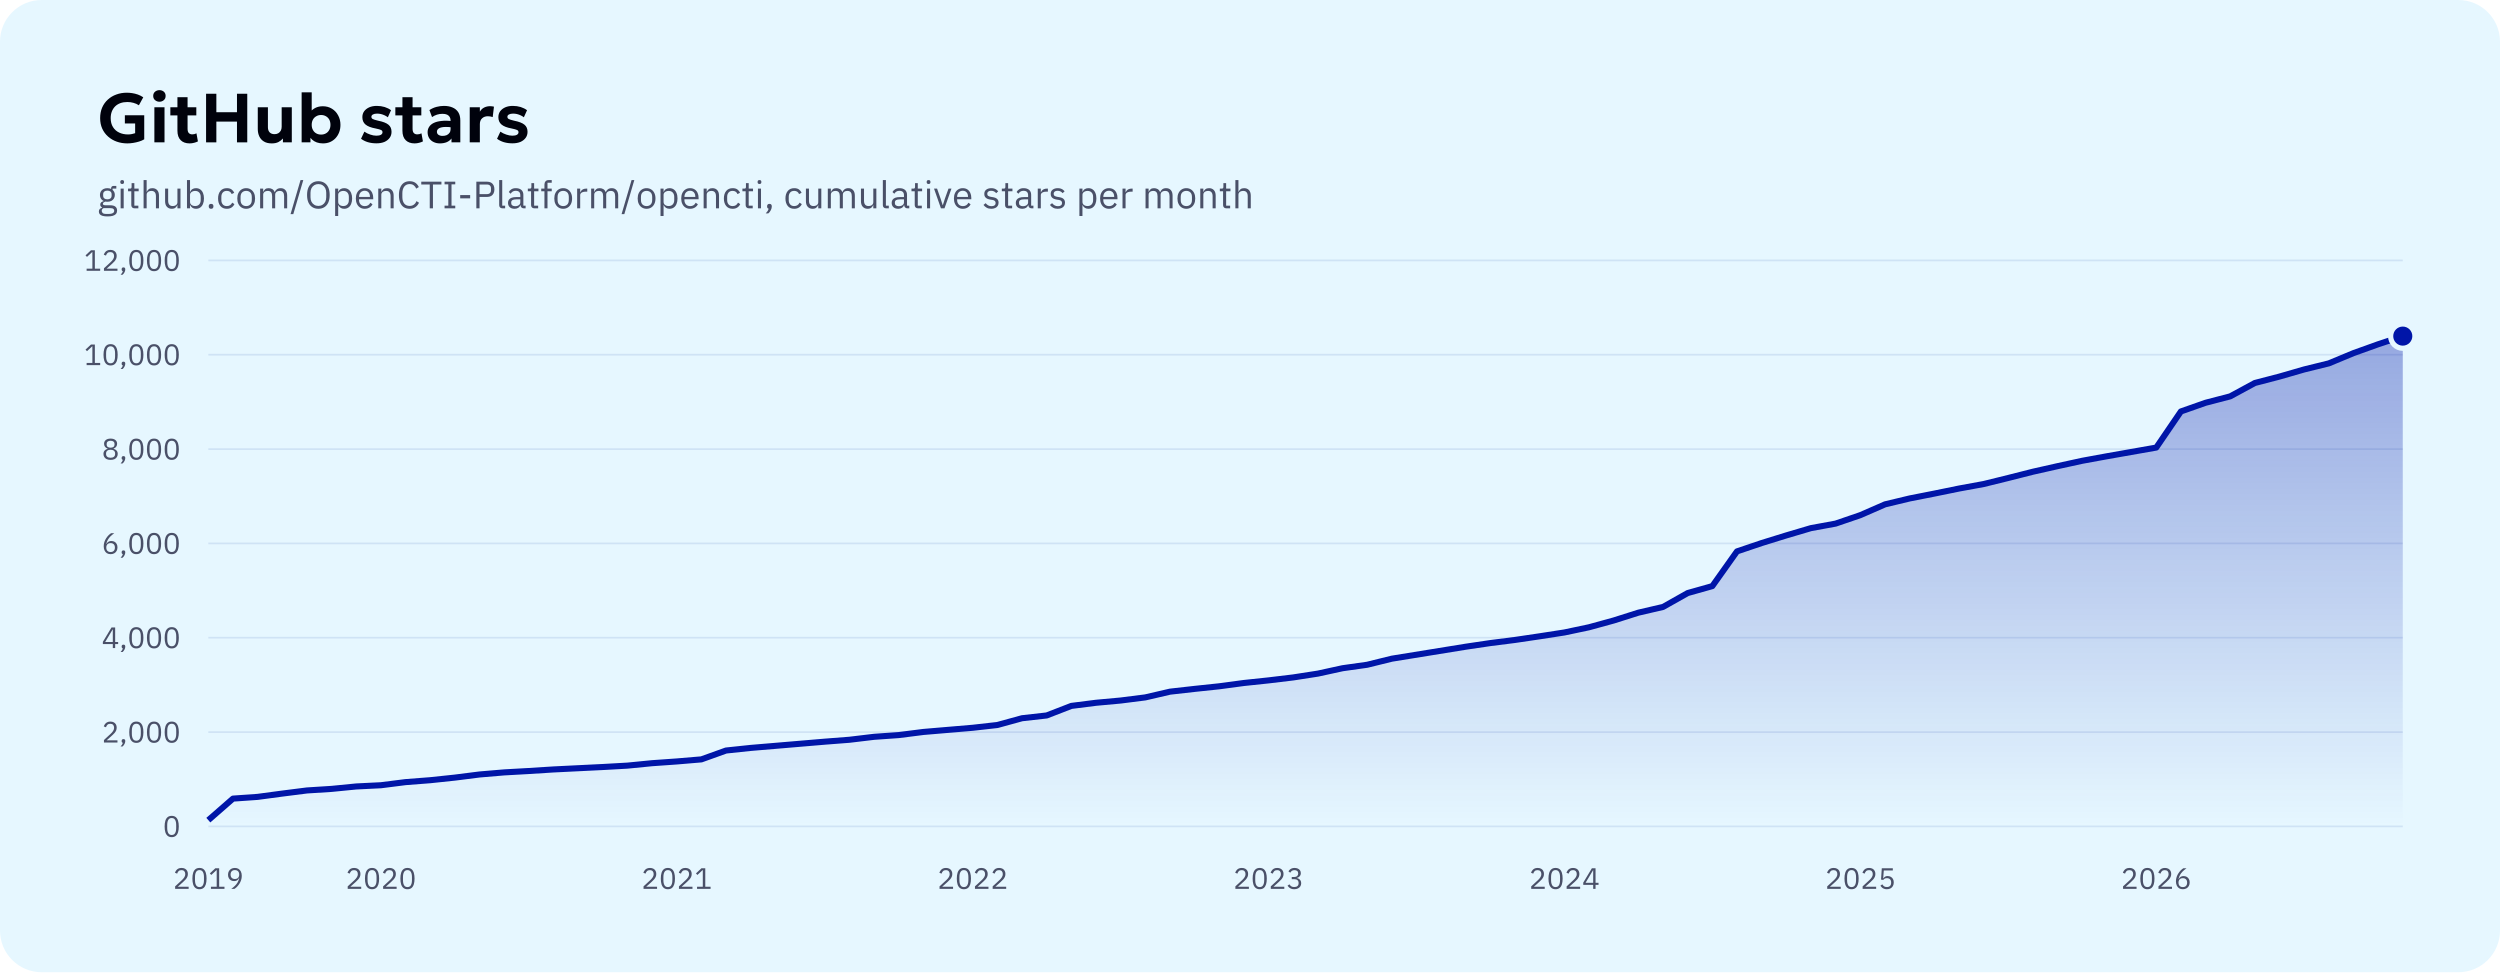
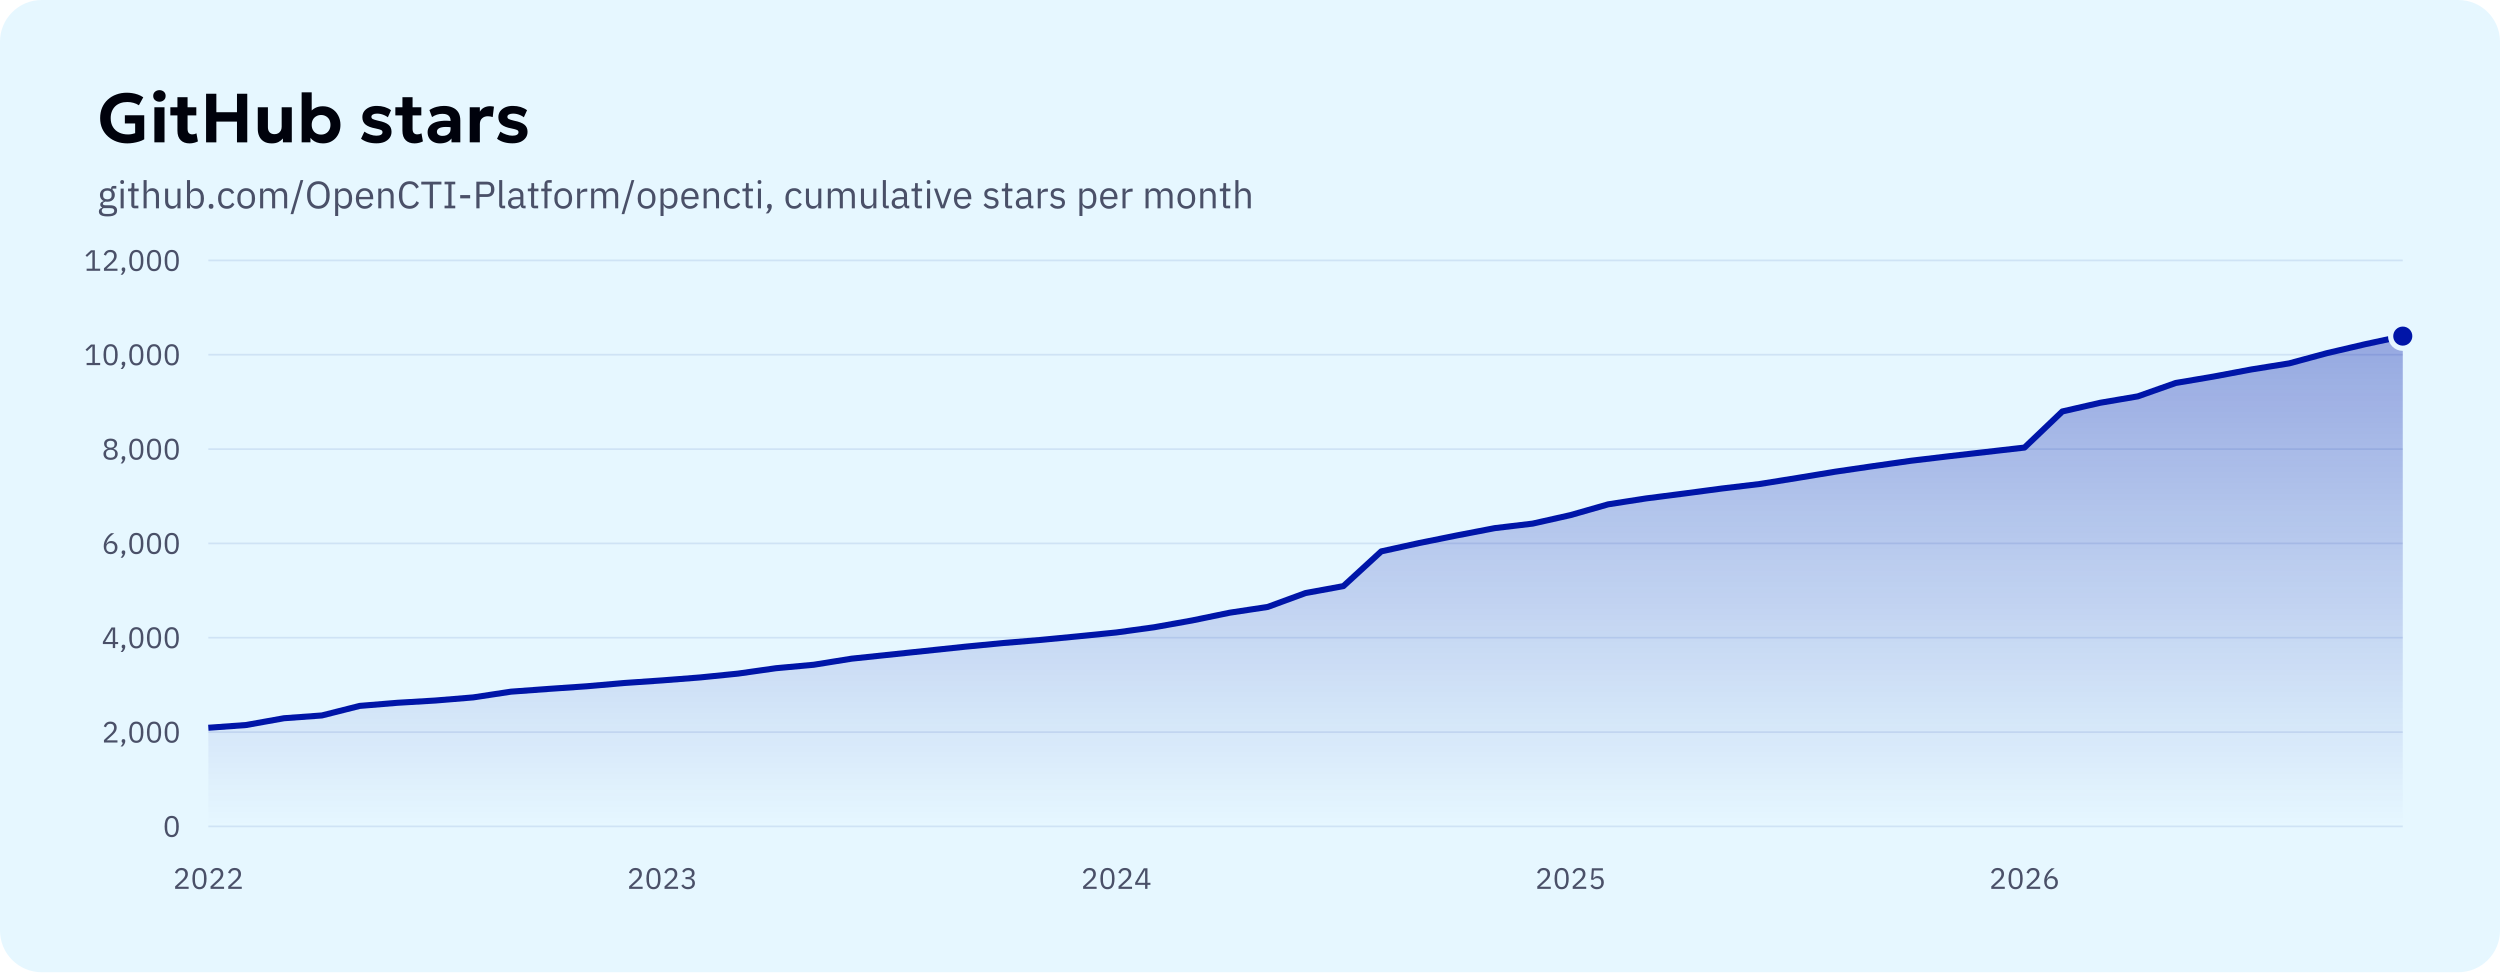
<svg xmlns="http://www.w3.org/2000/svg" width="1440" height="560" viewBox="0 0 1440 560" role="img" aria-label="opencti GitHub stars">
  <defs>
    <marker id="arr" viewBox="0 0 10 10" refX="8" refY="5" markerUnits="userSpaceOnUse" markerWidth="13" markerHeight="13" orient="auto-start-reverse">
      <path d="M0 1L10 5L0 9z" fill="#0015A8" />
    </marker>
    <marker id="arrm" viewBox="0 0 10 10" refX="8" refY="5" markerUnits="userSpaceOnUse" markerWidth="13" markerHeight="13" orient="auto-start-reverse">
      <path d="M0 1L10 5L0 9z" fill="#4A5068" />
    </marker>
    <path id="gh600-G" d="M435 15Q353 15 282 -10Q211 -35 157 -83Q103 -130 72 -198Q42 -265 42 -349Q42 -433 71 -501Q100 -568 153 -616Q205 -664 275 -689Q345 -715 426 -715Q463 -715 503 -709Q543 -703 584 -689Q624 -675 663 -649L600 -534Q564 -558 522 -569Q480 -581 434 -581Q379 -581 334 -565Q290 -549 259 -519Q228 -488 211 -446Q194 -403 194 -349Q194 -272 227 -220Q260 -167 316 -141Q372 -114 444 -114Q474 -114 501 -120Q528 -125 546 -132V-272H398V-390H677V-44Q646 -25 604 -12Q561 1 517 8Q472 15 435 15Z" />
    <path id="gh600-i" d="M71 0V-505H217V0ZM144 -585Q108 -585 81 -608Q54 -630 54 -669Q54 -707 81 -730Q108 -752 144 -752Q180 -752 207 -730Q233 -707 233 -669Q233 -630 207 -608Q180 -585 144 -585Z" />
    <path id="gh600-t" d="M290 15Q209 15 162 -31Q115 -77 115 -169V-650H261V-505H387V-388H261V-196Q261 -151 280 -133Q298 -115 329 -115Q346 -115 361 -119Q376 -123 389 -130L410 -14Q387 -2 356 6Q324 15 290 15ZM13 -388V-505H130V-388Z" />
    <path id="gh600-H" d="M85 0V-700H233V-434H530V-700H678V0H530V-299H233V0Z" />
    <path id="gh600-u" d="M268 15Q199 15 155 -12Q110 -39 88 -86Q66 -133 66 -193V-505H212V-216Q212 -171 237 -144Q262 -118 308 -118Q338 -118 361 -131Q384 -145 397 -168Q410 -192 410 -224V-505H556V0H428V-56Q402 -25 364 -5Q326 15 268 15Z" />
    <path id="gh600-b" d="M378 15Q330 15 290 1Q251 -13 222 -39Q194 -64 178 -98L198 -130V0H71V-720H216V-390L184 -423Q218 -470 266 -495Q314 -520 376 -520Q450 -520 508 -484Q565 -449 597 -388Q630 -328 630 -252Q630 -193 611 -144Q592 -95 558 -59Q525 -24 479 -4Q433 15 378 15ZM351 -112Q390 -112 420 -129Q451 -146 468 -178Q486 -209 486 -252Q486 -296 469 -328Q451 -359 421 -376Q390 -394 351 -394Q312 -394 282 -376Q251 -359 234 -328Q216 -296 216 -252Q216 -209 234 -178Q251 -146 282 -129Q312 -112 351 -112Z" />
    <path id="gh600-s" d="M254 14Q186 14 129 -3Q72 -21 32 -52L80 -154Q119 -127 165 -112Q211 -96 253 -96Q295 -96 318 -109Q341 -122 341 -146Q341 -168 321 -178Q300 -188 242 -200Q142 -218 96 -257Q51 -295 51 -363Q51 -412 77 -448Q104 -484 151 -505Q198 -525 259 -525Q319 -525 372 -509Q425 -492 464 -463L418 -361Q398 -377 372 -389Q346 -401 318 -408Q290 -414 263 -414Q226 -414 204 -402Q181 -390 181 -368Q181 -346 201 -336Q222 -325 278 -312Q383 -291 427 -254Q471 -218 471 -152Q471 -102 444 -65Q416 -27 368 -6Q319 14 254 14Z" />
    <path id="gh600-a" d="M212 15Q161 15 121 -5Q81 -24 58 -60Q35 -97 35 -147Q35 -190 57 -223Q78 -257 122 -279Q166 -301 233 -308Q300 -316 391 -307L393 -214Q339 -223 297 -222Q255 -222 227 -214Q198 -206 184 -191Q169 -176 169 -154Q169 -124 191 -109Q214 -93 251 -93Q284 -93 310 -104Q336 -116 351 -138Q366 -160 366 -191V-313Q366 -342 354 -364Q342 -386 316 -399Q290 -411 248 -411Q209 -411 170 -399Q132 -387 99 -364L61 -465Q110 -497 164 -511Q219 -525 270 -525Q342 -525 394 -502Q447 -480 477 -433Q506 -387 506 -314V0H379V-56Q354 -22 311 -3Q267 15 212 15Z" />
    <path id="gh600-r" d="M71 0V-505H217V-442Q242 -484 280 -502Q319 -521 364 -521Q380 -521 394 -519Q407 -517 420 -514L402 -364Q386 -370 368 -373Q350 -376 332 -376Q282 -376 250 -347Q217 -317 217 -263V0Z" />
    <path id="gb400-g" d="M520 57Q520 110 492 144Q464 179 408 196Q353 212 270 212Q190 212 140 197Q89 182 66 154Q43 125 43 85Q43 43 65 19Q87 -5 125 -15V-26Q103 -37 91 -54Q79 -72 79 -98Q79 -137 104 -158Q129 -178 168 -188V-192Q122 -214 96 -255Q71 -296 71 -350Q71 -403 95 -443Q119 -483 163 -506Q207 -528 265 -528Q293 -528 318 -523Q342 -518 363 -508V-517Q363 -547 377 -566Q391 -586 423 -586H500V-516H402V-483Q430 -459 446 -425Q461 -391 461 -350Q461 -298 437 -258Q413 -217 369 -194Q325 -172 266 -172Q253 -172 240 -174Q227 -175 216 -177Q191 -170 170 -156Q148 -143 148 -119Q148 -96 170 -88Q192 -80 227 -80H337Q433 -80 476 -44Q520 -7 520 57ZM445 63Q445 32 422 14Q398 -5 338 -5H166Q141 6 130 24Q118 41 118 65Q118 99 144 123Q169 147 230 147H304Q371 147 408 126Q445 105 445 63ZM266 -236Q317 -236 347 -260Q377 -285 377 -336V-364Q377 -415 347 -440Q317 -464 266 -464Q215 -464 185 -440Q155 -415 155 -364V-336Q155 -285 185 -260Q215 -236 266 -236Z" />
    <path id="gb400-i" d="M125 -637Q100 -637 88 -650Q76 -662 76 -682V-695Q76 -715 88 -728Q100 -740 125 -740Q151 -740 162 -728Q174 -715 174 -695V-682Q174 -662 162 -650Q151 -637 125 -637ZM85 0V-516H165V0Z" />
    <path id="gb400-t" d="M299 0H199Q158 0 136 -24Q114 -48 114 -85V-446H29V-516H77Q103 -516 112 -526Q122 -537 122 -563V-659H194V-516H307V-446H194V-70H299Z" />
    <path id="gb400-h" d="M85 0V-740H165V-432H169Q188 -476 222 -502Q257 -528 315 -528Q395 -528 442 -476Q488 -425 488 -331V0H408V-317Q408 -386 378 -421Q349 -456 291 -456Q259 -456 230 -446Q201 -435 183 -413Q165 -391 165 -358V0Z" />
    <path id="gb400-u" d="M403 0V-84H399Q384 -47 352 -18Q319 12 254 12Q175 12 128 -40Q80 -91 80 -185V-516H160V-199Q160 -130 190 -95Q220 -60 278 -60Q310 -60 338 -70Q367 -81 385 -103Q403 -125 403 -159V-516H483V0Z" />
    <path id="gb400-b" d="M85 0V-740H165V-432H169Q189 -481 228 -504Q267 -528 320 -528Q385 -528 432 -495Q479 -462 504 -402Q530 -341 530 -258Q530 -176 504 -115Q479 -54 432 -21Q385 12 320 12Q267 12 230 -12Q192 -36 169 -84H165V0ZM298 -60Q366 -60 405 -102Q444 -145 444 -214V-302Q444 -371 405 -414Q366 -456 298 -456Q262 -456 232 -443Q201 -430 183 -408Q165 -386 165 -357V-165Q165 -132 183 -108Q201 -85 232 -72Q262 -60 298 -60Z" />
    <path id="gb400-period" d="M136 12Q105 12 90 -4Q75 -21 75 -46V-59Q75 -85 90 -101Q105 -117 136 -117Q168 -117 182 -101Q197 -85 197 -59V-46Q197 -21 182 -4Q168 12 136 12Z" />
    <path id="gb400-c" d="M277 12Q168 12 108 -61Q47 -134 47 -258Q47 -382 108 -455Q168 -528 277 -528Q354 -528 401 -494Q448 -460 470 -407L403 -373Q389 -413 356 -435Q324 -457 277 -457Q206 -457 170 -414Q133 -370 133 -302V-214Q133 -147 170 -103Q206 -59 277 -59Q326 -59 361 -82Q396 -105 417 -149L475 -110Q450 -55 400 -22Q351 12 277 12Z" />
    <path id="gb400-o" d="M280 12Q211 12 158 -22Q106 -55 76 -116Q47 -176 47 -258Q47 -340 76 -400Q106 -461 158 -494Q211 -528 280 -528Q349 -528 402 -494Q454 -461 484 -400Q513 -340 513 -258Q513 -176 484 -116Q454 -55 402 -22Q349 12 280 12ZM280 -59Q345 -59 386 -99Q427 -139 427 -221V-295Q427 -377 386 -417Q345 -457 280 -457Q216 -457 174 -417Q133 -377 133 -295V-221Q133 -139 174 -99Q216 -59 280 -59Z" />
    <path id="gb400-m" d="M165 0H85V-516H165V-432H169Q186 -472 217 -500Q248 -528 308 -528Q359 -528 402 -504Q445 -479 466 -423H468Q482 -465 520 -496Q559 -528 625 -528Q704 -528 748 -476Q793 -425 793 -331V0H713V-317Q713 -385 686 -420Q659 -456 600 -456Q569 -456 541 -446Q513 -435 496 -413Q479 -391 479 -358V0H399V-317Q399 -386 372 -421Q345 -456 288 -456Q257 -456 228 -446Q200 -435 182 -413Q165 -391 165 -358Z" />
    <path id="gb400-slash" d="M81 151H9L270 -740H342Z" />
    <path id="gb400-O" d="M354 12Q264 12 198 -30Q131 -71 94 -152Q58 -232 58 -349Q58 -466 94 -546Q131 -627 198 -668Q264 -710 354 -710Q444 -710 510 -668Q577 -627 614 -546Q650 -466 650 -349Q650 -232 614 -152Q577 -71 510 -30Q444 12 354 12ZM354 -63Q415 -63 461 -92Q507 -120 534 -171Q560 -222 560 -291V-407Q560 -476 534 -528Q507 -579 461 -607Q415 -635 354 -635Q294 -635 248 -607Q201 -579 174 -528Q148 -476 148 -407V-291Q148 -222 174 -171Q201 -120 248 -92Q294 -63 354 -63Z" />
    <path id="gb400-p" d="M85 200V-516H165V-432H169Q189 -481 228 -504Q267 -528 320 -528Q385 -528 432 -495Q479 -462 504 -402Q530 -341 530 -258Q530 -176 504 -115Q479 -54 432 -21Q385 12 320 12Q267 12 230 -12Q192 -36 169 -84H165V200ZM298 -60Q366 -60 405 -102Q444 -145 444 -214V-302Q444 -371 405 -414Q366 -456 298 -456Q262 -456 232 -443Q201 -430 183 -408Q165 -386 165 -357V-165Q165 -132 183 -108Q201 -85 232 -72Q262 -60 298 -60Z" />
    <path id="gb400-e" d="M279 12Q209 12 157 -22Q105 -55 76 -116Q47 -176 47 -258Q47 -340 76 -400Q105 -461 157 -494Q209 -528 279 -528Q348 -528 398 -496Q448 -463 475 -406Q502 -349 502 -276V-238H131V-214Q131 -147 172 -102Q212 -58 284 -58Q333 -58 370 -81Q406 -104 426 -147L483 -106Q458 -54 405 -21Q352 12 279 12ZM279 -461Q236 -461 202 -441Q169 -421 150 -386Q131 -350 131 -305V-298H416V-309Q416 -355 399 -389Q382 -423 351 -442Q320 -461 279 -461Z" />
    <path id="gb400-n" d="M165 0H85V-516H165V-432H169Q188 -476 222 -502Q257 -528 315 -528Q395 -528 442 -476Q488 -425 488 -331V0H408V-317Q408 -386 378 -421Q349 -456 291 -456Q259 -456 230 -446Q201 -435 183 -413Q165 -391 165 -358Z" />
    <path id="gb400-C" d="M339 12Q251 12 188 -28Q125 -69 92 -148Q58 -228 58 -345Q58 -462 92 -544Q125 -625 188 -668Q251 -710 339 -710Q426 -710 486 -670Q546 -630 579 -557L511 -516Q490 -570 447 -602Q404 -635 339 -635Q249 -635 198 -570Q148 -504 148 -397V-293Q148 -186 198 -124Q249 -63 339 -63Q406 -63 451 -98Q496 -132 517 -189L584 -147Q551 -74 488 -31Q426 12 339 12Z" />
    <path id="gb400-T" d="M550 -624H328V0H244V-624H22V-698H550Z" />
    <path id="gb400-I" d="M340 0H60V-70H158V-628H60V-698H340V-628H242V-70H340Z" />
    <path id="gb400-hyphen" d="M330 -261H69V-347H330Z" />
    <path id="gb400-P" d="M177 0H93V-698H371Q434 -698 478 -674Q521 -649 544 -604Q566 -560 566 -498Q566 -437 544 -392Q521 -347 478 -322Q434 -298 371 -298H177ZM177 -624V-372H371Q404 -372 428 -384Q451 -395 464 -418Q476 -440 476 -472V-524Q476 -556 464 -578Q451 -601 428 -612Q404 -624 371 -624Z" />
    <path id="gb400-l" d="M241 0H170Q129 0 107 -24Q85 -47 85 -83V-740H165V-70H241Z" />
    <path id="gb400-a" d="M505 0H460Q428 0 408 -14Q388 -27 379 -51Q370 -75 370 -106V-113L401 -84H366Q350 -37 310 -12Q271 12 217 12Q135 12 90 -30Q44 -72 44 -144Q44 -193 68 -226Q92 -260 140 -278Q189 -295 264 -295H366V-346Q366 -401 336 -430Q306 -459 244 -459Q198 -459 166 -438Q134 -417 113 -382L65 -427Q86 -468 132 -498Q178 -528 248 -528Q341 -528 394 -482Q446 -436 446 -354V-70H505ZM366 -235H260Q192 -235 160 -215Q128 -195 128 -157V-136Q128 -98 156 -77Q184 -56 230 -56Q270 -56 300 -68Q331 -81 348 -102Q366 -124 366 -150Z" />
    <path id="gb400-f" d="M113 0V-446H29V-516H113V-620Q113 -673 141 -706Q169 -740 226 -740H304V-670H193V-516H304V-446H193V0Z" />
    <path id="gb400-r" d="M165 0H85V-516H165V-421H170Q179 -446 198 -468Q217 -489 247 -502Q277 -516 319 -516H350V-436H303Q260 -436 229 -424Q198 -413 182 -394Q165 -375 165 -350Z" />
    <path id="gb400-comma" d="M136 -117Q168 -117 182 -100Q197 -84 197 -58V-44Q197 -4 173 46Q149 96 106 133H39Q69 101 88 72Q106 44 114 9Q94 4 84 -10Q75 -24 75 -44V-58Q75 -84 90 -100Q105 -117 136 -117Z" />
    <path id="gb400-v" d="M292 0H199L18 -516H98L188 -260L244 -84H249L305 -260L397 -516H474Z" />
    <path id="gb400-s" d="M240 12Q169 12 120 -16Q71 -43 36 -89L93 -135Q123 -98 160 -77Q197 -56 246 -56Q297 -56 326 -78Q354 -100 354 -140Q354 -170 334 -192Q315 -214 264 -221L223 -227Q176 -234 138 -250Q100 -267 78 -298Q57 -328 57 -376Q57 -453 110 -490Q162 -528 241 -528Q283 -528 316 -518Q348 -508 374 -490Q400 -471 421 -445L368 -397Q351 -421 318 -440Q285 -460 235 -460Q186 -460 160 -438Q134 -417 134 -380Q134 -343 160 -326Q185 -308 233 -300L273 -294Q359 -281 395 -244Q431 -208 431 -149Q431 -99 408 -63Q385 -27 342 -8Q299 12 240 12Z" />
    <path id="gb400-zero" d="M300 12Q217 12 164 -31Q110 -74 85 -154Q60 -235 60 -349Q60 -463 85 -544Q110 -625 164 -668Q217 -710 300 -710Q384 -710 437 -668Q490 -625 515 -544Q540 -463 540 -349Q540 -235 515 -154Q490 -74 437 -31Q384 12 300 12ZM300 -61Q355 -61 388 -90Q421 -120 436 -172Q452 -225 452 -292V-406Q452 -474 436 -526Q421 -578 388 -608Q355 -637 300 -637Q246 -637 212 -608Q179 -578 164 -526Q148 -474 148 -406V-292Q148 -225 164 -172Q179 -120 212 -90Q246 -61 300 -61Z" />
    <path id="gb400-two" d="M533 -74V0H75V-86L303 -296Q352 -341 385 -392Q418 -443 418 -493V-505Q418 -563 386 -599Q354 -635 289 -635Q225 -635 192 -601Q158 -567 144 -517L69 -546Q83 -587 110 -624Q136 -662 181 -686Q226 -710 293 -710Q361 -710 409 -684Q457 -658 482 -612Q507 -567 507 -507Q507 -453 488 -408Q468 -363 434 -323Q399 -283 354 -243L166 -74Z" />
    <path id="gb400-four" d="M455 0H375V-137H38V-211L330 -698H455V-207H556V-137H455ZM370 -633 117 -207H375V-633Z" />
    <path id="gb400-six" d="M301 12Q229 12 176 -20Q124 -53 96 -113Q67 -173 67 -256Q67 -334 90 -402Q112 -470 150 -527Q187 -584 230 -628Q274 -671 316 -698H424Q350 -644 296 -592Q243 -539 208 -478Q173 -417 154 -336L159 -334Q176 -363 198 -386Q221 -408 253 -421Q285 -434 327 -434Q387 -434 434 -408Q480 -382 506 -334Q533 -285 533 -219Q533 -151 504 -98Q475 -46 423 -17Q371 12 301 12ZM300 -61Q346 -61 378 -78Q411 -95 428 -128Q446 -161 446 -208V-216Q446 -263 428 -296Q411 -329 378 -346Q346 -363 300 -363Q254 -363 222 -346Q189 -329 172 -296Q154 -263 154 -216V-208Q154 -161 172 -128Q189 -95 222 -78Q254 -61 300 -61Z" />
    <path id="gb400-eight" d="M300 12Q221 12 167 -14Q113 -41 86 -87Q58 -133 58 -190Q58 -261 97 -304Q136 -346 199 -363V-371Q144 -390 112 -432Q79 -475 79 -535Q79 -615 138 -662Q196 -710 300 -710Q404 -710 462 -662Q521 -615 521 -535Q521 -475 488 -432Q456 -390 401 -371V-363Q464 -346 503 -304Q542 -261 542 -190Q542 -133 514 -87Q487 -41 434 -14Q380 12 300 12ZM300 -61Q373 -61 413 -94Q453 -127 453 -186V-207Q453 -266 413 -299Q373 -332 300 -332Q227 -332 187 -299Q147 -266 147 -207V-186Q147 -127 187 -94Q227 -61 300 -61ZM300 -402Q365 -402 400 -430Q434 -459 434 -512V-527Q434 -580 400 -608Q365 -637 300 -637Q235 -637 200 -608Q166 -580 166 -527V-512Q166 -459 200 -430Q235 -402 300 -402Z" />
    <path id="gb400-one" d="M547 0H88V-74H283V-636H276L100 -472L51 -525L236 -698H367V-74H547Z" />
    <path id="gb400-nine" d="M533 -442Q533 -364 510 -296Q488 -228 450 -171Q413 -114 370 -70Q326 -27 284 0H176Q251 -55 304 -107Q357 -159 392 -220Q427 -281 446 -362L441 -364Q425 -336 402 -313Q379 -290 348 -277Q316 -264 273 -264Q213 -264 166 -290Q120 -316 94 -364Q67 -413 67 -479Q67 -548 96 -600Q125 -652 177 -681Q229 -710 299 -710Q372 -710 424 -678Q476 -645 504 -585Q533 -525 533 -442ZM300 -335Q346 -335 378 -352Q411 -369 428 -402Q446 -435 446 -482V-490Q446 -537 428 -570Q411 -603 378 -620Q346 -637 300 -637Q254 -637 222 -620Q189 -603 172 -570Q154 -537 154 -490V-482Q154 -435 172 -402Q189 -369 222 -352Q254 -335 300 -335Z" />
    <path id="gb400-three" d="M185 -402H261Q332 -402 368 -435Q403 -468 403 -518V-525Q403 -580 368 -608Q334 -635 278 -635Q224 -635 190 -612Q156 -588 134 -548L72 -596Q90 -624 117 -650Q144 -676 184 -693Q224 -710 280 -710Q339 -710 387 -690Q435 -669 464 -630Q492 -591 492 -534Q492 -467 453 -426Q414 -385 358 -371V-367Q396 -360 430 -338Q463 -317 484 -280Q505 -244 505 -191Q505 -131 476 -86Q446 -40 392 -14Q339 12 268 12Q208 12 166 -6Q123 -23 94 -50Q64 -77 42 -107L105 -155Q132 -114 168 -88Q203 -63 267 -63Q341 -63 379 -97Q417 -131 417 -192V-200Q417 -262 379 -296Q341 -329 267 -329H185Z" />
    <path id="gb400-five" d="M498 -698V-624H192L172 -358H179Q196 -382 215 -399Q234 -416 260 -426Q286 -435 322 -435Q382 -435 429 -409Q476 -383 503 -335Q530 -287 530 -219Q530 -151 502 -99Q474 -47 422 -18Q369 12 295 12Q237 12 196 -6Q155 -23 126 -50Q98 -77 77 -107L140 -155Q167 -114 200 -88Q232 -63 295 -63Q366 -63 404 -101Q441 -139 441 -208V-218Q441 -287 404 -325Q366 -363 295 -363Q247 -363 220 -346Q192 -328 170 -304L99 -314L124 -698Z" />
  </defs>
  <rect width="1440" height="560" rx="24" fill="#E6F7FF" />
  <defs>
    <linearGradient id="fill-light" x1="0" y1="0" x2="0" y2="1">
      <stop offset="0" stop-color="#0015A8" stop-opacity="0.35" />
      <stop offset="1" stop-color="#0015A8" stop-opacity="0" />
    </linearGradient>
  </defs>
  <g fill="#00020C" transform="translate(56 82) scale(0.04)">
    <use href="#gh600-G" x="0" />
    <use href="#gh600-i" x="752" />
    <use href="#gh600-t" x="1040" />
    <use href="#gh600-H" x="1482.5" />
    <use href="#gh600-u" x="2246" />
    <use href="#gh600-b" x="2872.5" />
    <use href="#gh600-s" x="3767" />
    <use href="#gh600-t" x="4280" />
    <use href="#gh600-a" x="4722.5" />
    <use href="#gh600-r" x="5293" />
    <use href="#gh600-s" x="5725.5" />
  </g>
  <g fill="#4A5068" transform="translate(56 120) scale(0.022)">
    <use href="#gb400-g" x="0" />
    <use href="#gb400-i" x="528" />
    <use href="#gb400-t" x="778" />
    <use href="#gb400-h" x="1129" />
    <use href="#gb400-u" x="1697" />
    <use href="#gb400-b" x="2265" />
    <use href="#gb400-period" x="2845" />
    <use href="#gb400-c" x="3117" />
    <use href="#gb400-o" x="3620" />
    <use href="#gb400-m" x="4180" />
    <use href="#gb400-slash" x="5053" />
    <use href="#gb400-O" x="5436" />
    <use href="#gb400-p" x="6144" />
    <use href="#gb400-e" x="6724" />
    <use href="#gb400-n" x="7273" />
    <use href="#gb400-C" x="7841" />
    <use href="#gb400-T" x="8462" />
    <use href="#gb400-I" x="9034" />
    <use href="#gb400-hyphen" x="9434" />
    <use href="#gb400-P" x="9833" />
    <use href="#gb400-l" x="10439" />
    <use href="#gb400-a" x="10711" />
    <use href="#gb400-t" x="11245" />
    <use href="#gb400-f" x="11596" />
    <use href="#gb400-o" x="11920" />
    <use href="#gb400-r" x="12480" />
    <use href="#gb400-m" x="12847" />
    <use href="#gb400-slash" x="13720" />
    <use href="#gb400-o" x="14103" />
    <use href="#gb400-p" x="14663" />
    <use href="#gb400-e" x="15243" />
    <use href="#gb400-n" x="15792" />
    <use href="#gb400-c" x="16360" />
    <use href="#gb400-t" x="16863" />
    <use href="#gb400-i" x="17214" />
    <use href="#gb400-comma" x="17464" />
    <use href="#gb400-c" x="17972" />
    <use href="#gb400-u" x="18475" />
    <use href="#gb400-m" x="19043" />
    <use href="#gb400-u" x="19916" />
    <use href="#gb400-l" x="20484" />
    <use href="#gb400-a" x="20756" />
    <use href="#gb400-t" x="21290" />
    <use href="#gb400-i" x="21641" />
    <use href="#gb400-v" x="21891" />
    <use href="#gb400-e" x="22383" />
    <use href="#gb400-s" x="23168" />
    <use href="#gb400-t" x="23655" />
    <use href="#gb400-a" x="24006" />
    <use href="#gb400-r" x="24540" />
    <use href="#gb400-s" x="24907" />
    <use href="#gb400-p" x="25630" />
    <use href="#gb400-e" x="26210" />
    <use href="#gb400-r" x="26759" />
    <use href="#gb400-m" x="27362" />
    <use href="#gb400-o" x="28235" />
    <use href="#gb400-n" x="28795" />
    <use href="#gb400-t" x="29363" />
    <use href="#gb400-h" x="29714" />
  </g>
  <path d="M120 476.0H1384" stroke="#CFE3F5" stroke-width="1" />
  <g fill="#4A5068" transform="translate(93.8 482) scale(0.017)">
    <use href="#gb400-zero" x="0" />
  </g>
  <path d="M120 421.7H1384" stroke="#CFE3F5" stroke-width="1" />
  <g fill="#4A5068" transform="translate(58.6 427.7) scale(0.017)">
    <use href="#gb400-two" x="0" />
    <use href="#gb400-comma" x="600" />
    <use href="#gb400-zero" x="872" />
    <use href="#gb400-zero" x="1472" />
    <use href="#gb400-zero" x="2072" />
  </g>
  <path d="M120 367.3H1384" stroke="#CFE3F5" stroke-width="1" />
  <g fill="#4A5068" transform="translate(58.6 373.3) scale(0.017)">
    <use href="#gb400-four" x="0" />
    <use href="#gb400-comma" x="600" />
    <use href="#gb400-zero" x="872" />
    <use href="#gb400-zero" x="1472" />
    <use href="#gb400-zero" x="2072" />
  </g>
  <path d="M120 313.0H1384" stroke="#CFE3F5" stroke-width="1" />
  <g fill="#4A5068" transform="translate(58.6 319) scale(0.017)">
    <use href="#gb400-six" x="0" />
    <use href="#gb400-comma" x="600" />
    <use href="#gb400-zero" x="872" />
    <use href="#gb400-zero" x="1472" />
    <use href="#gb400-zero" x="2072" />
  </g>
  <path d="M120 258.7H1384" stroke="#CFE3F5" stroke-width="1" />
  <g fill="#4A5068" transform="translate(58.6 264.7) scale(0.017)">
    <use href="#gb400-eight" x="0" />
    <use href="#gb400-comma" x="600" />
    <use href="#gb400-zero" x="872" />
    <use href="#gb400-zero" x="1472" />
    <use href="#gb400-zero" x="2072" />
  </g>
  <path d="M120 204.3H1384" stroke="#CFE3F5" stroke-width="1" />
  <g fill="#4A5068" transform="translate(48.4 210.3) scale(0.017)">
    <use href="#gb400-one" x="0" />
    <use href="#gb400-zero" x="600" />
    <use href="#gb400-comma" x="1200" />
    <use href="#gb400-zero" x="1472" />
    <use href="#gb400-zero" x="2072" />
    <use href="#gb400-zero" x="2672" />
  </g>
  <path d="M120 150.0H1384" stroke="#CFE3F5" stroke-width="1" />
  <g fill="#4A5068" transform="translate(48.4 156) scale(0.017)">
    <use href="#gb400-one" x="0" />
    <use href="#gb400-two" x="600" />
    <use href="#gb400-comma" x="1200" />
    <use href="#gb400-zero" x="1472" />
    <use href="#gb400-zero" x="2072" />
    <use href="#gb400-zero" x="2672" />
  </g>
  <g fill="#4A5068" transform="translate(99.6 512) scale(0.017)">
    <use href="#gb400-two" x="0" />
    <use href="#gb400-zero" x="600" />
-     <use href="#gb400-one" x="1200" />
-     <use href="#gb400-nine" x="1800" />
-   </g>
-   <g fill="#4A5068" transform="translate(199 512) scale(0.017)">
-     <use href="#gb400-two" x="0" />
-     <use href="#gb400-zero" x="600" />
-     <use href="#gb400-two" x="1200" />
-     <use href="#gb400-zero" x="1800" />
-   </g>
-   <g fill="#4A5068" transform="translate(369.4 512) scale(0.017)">
-     <use href="#gb400-two" x="0" />
-     <use href="#gb400-zero" x="600" />
-     <use href="#gb400-two" x="1200" />
-     <use href="#gb400-one" x="1800" />
-   </g>
-   <g fill="#4A5068" transform="translate(539.9 512) scale(0.017)">
-     <use href="#gb400-two" x="0" />
-     <use href="#gb400-zero" x="600" />
    <use href="#gb400-two" x="1200" />
    <use href="#gb400-two" x="1800" />
  </g>
-   <g fill="#4A5068" transform="translate(710.3 512) scale(0.017)">
+   <g fill="#4A5068" transform="translate(361.1 512) scale(0.017)">
    <use href="#gb400-two" x="0" />
    <use href="#gb400-zero" x="600" />
    <use href="#gb400-two" x="1200" />
    <use href="#gb400-three" x="1800" />
  </g>
-   <g fill="#4A5068" transform="translate(880.7 512) scale(0.017)">
+   <g fill="#4A5068" transform="translate(622.6 512) scale(0.017)">
    <use href="#gb400-two" x="0" />
    <use href="#gb400-zero" x="600" />
    <use href="#gb400-two" x="1200" />
    <use href="#gb400-four" x="1800" />
  </g>
-   <g fill="#4A5068" transform="translate(1051.2 512) scale(0.017)">
+   <g fill="#4A5068" transform="translate(884.2 512) scale(0.017)">
    <use href="#gb400-two" x="0" />
    <use href="#gb400-zero" x="600" />
    <use href="#gb400-two" x="1200" />
    <use href="#gb400-five" x="1800" />
  </g>
-   <g fill="#4A5068" transform="translate(1221.6 512) scale(0.017)">
+   <g fill="#4A5068" transform="translate(1145.7 512) scale(0.017)">
    <use href="#gb400-two" x="0" />
    <use href="#gb400-zero" x="600" />
    <use href="#gb400-two" x="1200" />
    <use href="#gb400-six" x="1800" />
  </g>
-   <path d="M120.0 472.4L134.2 460.0L148.4 459.0L162.6 457.1L176.8 455.3L191.0 454.4L205.2 453.0L219.4 452.3L233.6 450.5L247.8 449.4L262.0 447.9L276.2 446.1L290.4 444.9L304.6 444.1L318.8 443.2L333.0 442.5L347.2 441.8L361.4 441.0L375.6 439.6L389.8 438.6L404.0 437.4L418.2 432.3L432.4 430.8L446.7 429.6L460.9 428.4L475.1 427.2L489.3 426.1L503.5 424.4L517.7 423.4L531.9 421.6L546.1 420.4L560.3 419.2L574.5 417.6L588.7 413.7L602.9 412.1L617.1 406.6L631.3 404.8L645.5 403.5L659.7 401.7L673.9 398.4L688.1 396.8L702.3 395.3L716.5 393.4L730.7 391.9L744.9 390.2L759.1 388.0L773.3 384.9L787.5 382.9L801.7 379.4L815.9 377.1L830.1 374.8L844.3 372.5L858.5 370.4L872.7 368.6L886.9 366.5L901.1 364.3L915.3 361.3L929.5 357.4L943.7 352.9L957.9 349.6L972.1 341.6L986.3 337.6L1000.5 317.6L1014.7 312.8L1028.9 308.4L1043.1 304.2L1057.3 301.6L1071.6 296.7L1085.8 290.5L1100.0 287.1L1114.2 284.3L1128.4 281.4L1142.6 278.8L1156.8 275.3L1171.0 271.7L1185.2 268.5L1199.4 265.4L1213.6 262.8L1227.8 260.3L1242.0 257.8L1256.2 237.0L1270.4 232.0L1284.6 228.3L1298.8 220.6L1313.0 216.9L1327.2 212.8L1341.4 209.3L1355.6 203.4L1369.8 198.3L1384.0 193.6L1384.0 476L120.0 476Z" fill="url(#fill-light)" />
-   <path d="M120.0 472.4L134.2 460.0L148.4 459.0L162.6 457.1L176.8 455.3L191.0 454.4L205.2 453.0L219.4 452.3L233.6 450.5L247.8 449.4L262.0 447.9L276.2 446.1L290.4 444.9L304.6 444.1L318.8 443.2L333.0 442.5L347.2 441.8L361.4 441.0L375.6 439.6L389.8 438.6L404.0 437.4L418.2 432.3L432.4 430.8L446.7 429.6L460.9 428.4L475.1 427.2L489.3 426.1L503.5 424.4L517.7 423.4L531.9 421.6L546.1 420.4L560.3 419.2L574.5 417.6L588.7 413.7L602.9 412.1L617.1 406.6L631.3 404.8L645.5 403.5L659.7 401.7L673.9 398.4L688.1 396.8L702.3 395.3L716.5 393.4L730.7 391.9L744.9 390.2L759.1 388.0L773.3 384.9L787.5 382.9L801.7 379.4L815.9 377.1L830.1 374.8L844.3 372.5L858.5 370.4L872.7 368.6L886.9 366.5L901.1 364.3L915.3 361.3L929.5 357.4L943.7 352.9L957.9 349.6L972.1 341.6L986.3 337.6L1000.5 317.6L1014.7 312.8L1028.9 308.4L1043.1 304.2L1057.3 301.6L1071.6 296.7L1085.8 290.5L1100.0 287.1L1114.2 284.3L1128.4 281.4L1142.6 278.8L1156.8 275.3L1171.0 271.7L1185.2 268.5L1199.4 265.4L1213.6 262.8L1227.8 260.3L1242.0 257.8L1256.2 237.0L1270.4 232.0L1284.6 228.3L1298.8 220.6L1313.0 216.9L1327.2 212.8L1341.4 209.3L1355.6 203.4L1369.8 198.3L1384.0 193.6" stroke="#0015A8" stroke-width="3.5" fill="none" stroke-linejoin="round" />
+   <path d="M120.0 419.2L141.8 417.6L163.6 413.7L185.4 412.1L207.2 406.6L229.0 404.8L250.8 403.5L272.6 401.7L294.3 398.4L316.1 396.8L337.9 395.3L359.7 393.4L381.5 391.9L403.3 390.2L425.1 388.0L446.9 384.9L468.7 382.9L490.5 379.4L512.3 377.1L534.1 374.8L555.9 372.5L577.7 370.4L599.4 368.6L621.2 366.5L643.0 364.3L664.8 361.3L686.6 357.4L708.4 352.9L730.2 349.6L752.0 341.6L773.8 337.6L795.6 317.6L817.4 312.8L839.2 308.4L861.0 304.2L882.8 301.6L904.6 296.7L926.3 290.5L948.1 287.1L969.9 284.3L991.7 281.4L1013.5 278.8L1035.3 275.3L1057.1 271.7L1078.9 268.5L1100.7 265.4L1122.5 262.8L1144.3 260.3L1166.1 257.8L1187.9 237.0L1209.7 232.0L1231.4 228.3L1253.2 220.6L1275.0 216.9L1296.8 212.8L1318.6 209.3L1340.4 203.4L1362.2 198.3L1384.0 193.6L1384.0 476L120.0 476Z" fill="url(#fill-light)" />
+   <path d="M120.0 419.2L141.8 417.6L163.6 413.7L185.4 412.1L207.2 406.6L229.0 404.8L250.8 403.5L272.6 401.7L294.3 398.4L316.1 396.8L337.9 395.3L359.7 393.4L381.5 391.9L403.3 390.2L425.1 388.0L446.9 384.9L468.7 382.9L490.5 379.4L512.3 377.1L534.1 374.8L555.9 372.5L577.7 370.4L599.4 368.6L621.2 366.5L643.0 364.3L664.8 361.3L686.6 357.4L708.4 352.9L730.2 349.6L752.0 341.6L773.8 337.6L795.6 317.6L817.4 312.8L839.2 308.4L861.0 304.2L882.8 301.6L904.6 296.7L926.3 290.5L948.1 287.1L969.9 284.3L991.7 281.4L1013.5 278.8L1035.3 275.3L1057.1 271.7L1078.9 268.5L1100.7 265.4L1122.5 262.8L1144.3 260.3L1166.1 257.8L1187.9 237.0L1209.7 232.0L1231.4 228.3L1253.2 220.6L1275.0 216.9L1296.8 212.8L1318.6 209.3L1340.4 203.4L1362.2 198.3L1384.0 193.6" stroke="#0015A8" stroke-width="3.5" fill="none" stroke-linejoin="round" />
  <circle cx="1384.0" cy="193.6" r="7" fill="#0015A8" stroke="#E6F7FF" stroke-width="3" />
</svg>
